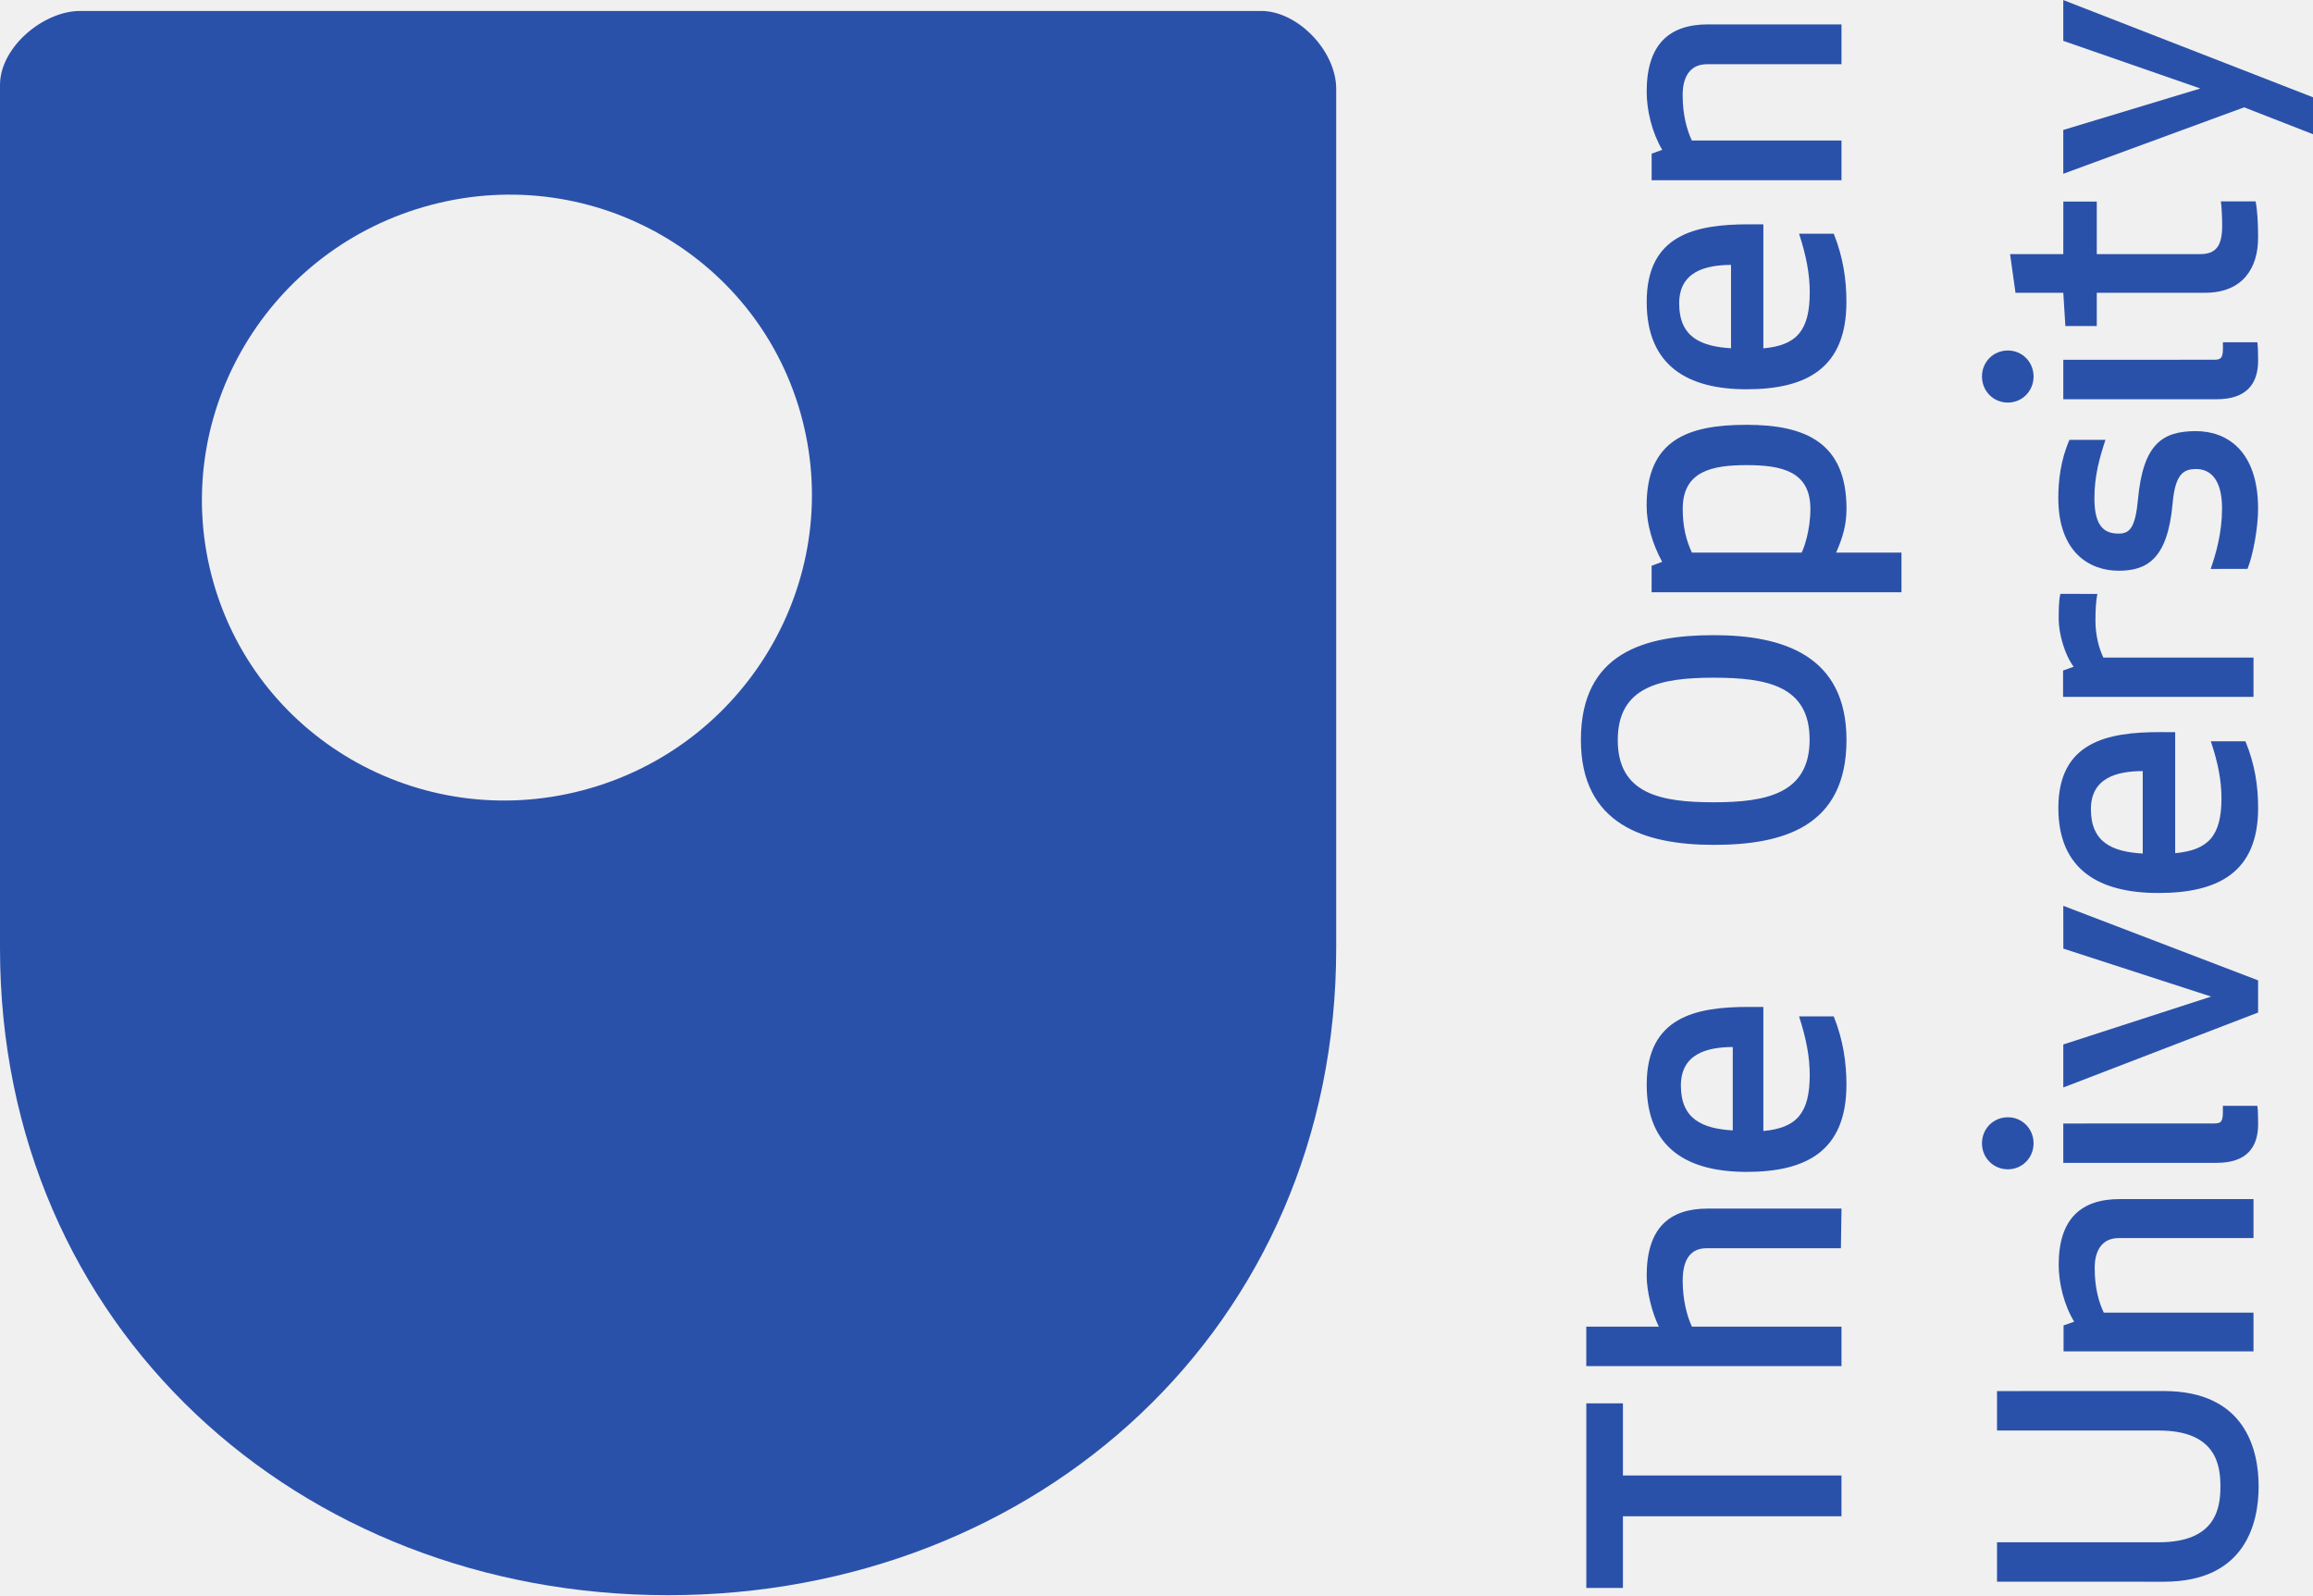
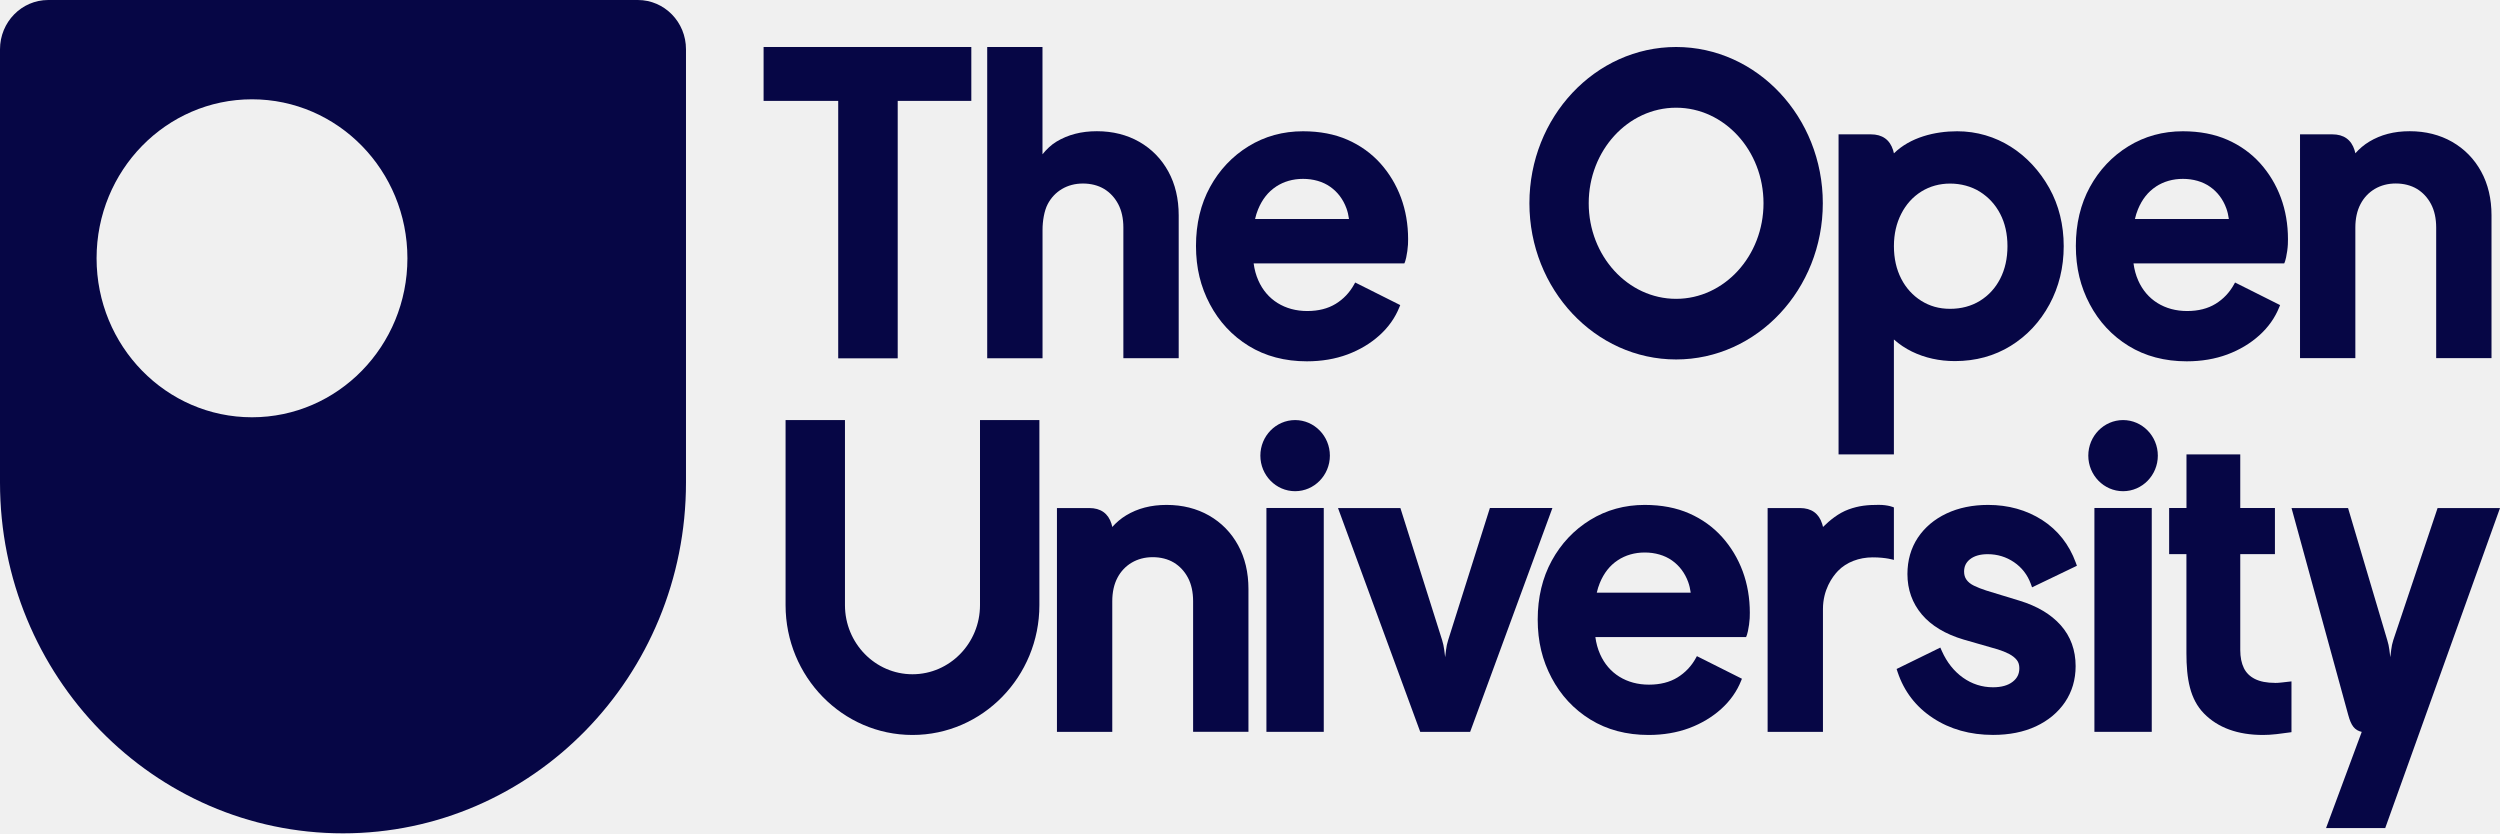
- <svg xmlns="http://www.w3.org/2000/svg" width="87" height="60" viewBox="0 0 87 60" fill="none">
-   <g clip-path="url(#clip0_834_8212)">
-     <path d="M62.123 21.28L62.52 21.132C62.164 20.48 61.935 19.723 61.935 19.025C61.935 16.564 63.454 15.978 65.695 15.978C67.95 15.978 69.453 16.676 69.453 19.137C69.453 19.723 69.32 20.203 69.064 20.784H71.521V22.277H62.123V21.28ZM65.695 17.495C64.408 17.495 63.293 17.713 63.293 19.137C63.293 19.851 63.439 20.358 63.638 20.784H67.767C67.852 20.621 68.095 19.953 68.095 19.137C68.095 17.713 66.99 17.495 65.695 17.495Z" fill="#2A51AA" />
-     <path d="M69.264 55.497V57.031H61.044V59.727H59.667V52.784H61.044V55.497H69.264Z" fill="#2A51AA" />
-     <path d="M64.186 46.95C63.513 46.95 63.292 47.489 63.292 48.166C63.292 48.9 63.454 49.501 63.639 49.899H69.265V51.383H59.666V49.899H62.395C62.135 49.37 61.937 48.562 61.937 47.986C61.937 46.182 62.792 45.458 64.236 45.458H69.265L69.243 46.95H64.186" fill="#2A51AA" />
-     <path d="M64.46 31.778C61.854 31.778 59.463 31.006 59.463 27.829C59.463 24.554 61.854 23.89 64.46 23.89C67.059 23.89 69.451 24.65 69.453 27.829C69.453 31.104 67.058 31.778 64.46 31.778ZM64.46 30.176C66.459 30.176 68.066 29.842 68.066 27.818C68.066 25.795 66.459 25.49 64.46 25.49C62.459 25.49 60.85 25.816 60.85 27.835C60.85 29.86 62.459 30.176 64.46 30.176" fill="#2A51AA" />
-     <path d="M63.291 3.597C63.291 3.431 63.266 2.416 64.208 2.416H69.265V0.918H64.235C62.793 0.919 61.937 1.659 61.937 3.45C61.937 4.15 62.14 4.997 62.522 5.635L62.124 5.779V6.78H69.265V5.285H63.636C63.453 4.893 63.292 4.324 63.291 3.597" fill="#2A51AA" />
-     <path d="M66.326 13.102C67.573 12.991 68.071 12.439 68.071 10.994C68.071 10.322 67.945 9.636 67.669 8.79H68.974C69.332 9.682 69.451 10.537 69.45 11.36C69.451 13.847 67.95 14.642 65.695 14.642C63.49 14.642 61.938 13.766 61.938 11.36C61.936 8.819 63.78 8.442 65.757 8.437H66.326V13.102ZM65.11 13.099V9.964C64.159 9.968 63.16 10.209 63.16 11.413C63.16 12.68 63.975 13.03 65.11 13.099" fill="#2A51AA" />
-     <path d="M66.326 42.54C67.573 42.428 68.07 41.874 68.07 40.431C68.07 39.759 67.943 39.075 67.669 38.23H68.974C69.33 39.118 69.451 39.978 69.451 40.798C69.45 43.286 67.95 44.078 65.695 44.078C63.49 44.078 61.938 43.204 61.938 40.798C61.938 38.253 63.78 37.873 65.758 37.873H66.326V42.54ZM65.175 42.518V39.381C64.224 39.386 63.224 39.626 63.224 40.833C63.224 42.098 64.04 42.45 65.175 42.518" fill="#2A51AA" />
-     <path d="M75.115 53.806H81.2C83.355 53.806 83.518 55.106 83.518 55.911C83.518 56.716 83.353 58.011 81.198 58.009H75.115V59.492L81.388 59.493C84.473 59.496 84.955 57.263 84.955 55.911C84.957 54.559 84.473 52.321 81.388 52.321L75.115 52.322V53.806Z" fill="#2A51AA" />
-     <path d="M75.524 42.024C76.063 42.022 76.49 42.458 76.49 43.003C76.49 43.547 76.063 43.981 75.524 43.981C74.975 43.981 74.549 43.547 74.549 43.003C74.549 42.456 74.973 42.024 75.524 42.024Z" fill="#2A51AA" />
-     <path d="M83.374 43.738H77.607V42.258L83.24 42.256C83.497 42.256 83.61 42.24 83.61 41.846V41.594H84.907C84.928 41.762 84.936 41.939 84.936 42.283C84.936 43.148 84.512 43.74 83.374 43.738" fill="#2A51AA" />
-     <path d="M83.373 15.017H77.608V13.533L83.243 13.531C83.496 13.531 83.612 13.514 83.612 13.123L83.611 12.874H84.907C84.927 13.036 84.936 13.216 84.936 13.561C84.936 14.424 84.511 15.017 83.373 15.017" fill="#2A51AA" />
-     <path d="M77.609 35.68L77.608 34.07L84.935 36.874V38.084L77.608 40.903V39.285L83.169 37.484L77.609 35.68" fill="#2A51AA" />
-     <path d="M81.816 32.09C83.062 31.977 83.557 31.437 83.557 30.029C83.557 29.372 83.433 28.704 83.157 27.882H84.458C84.82 28.752 84.936 29.586 84.936 30.389C84.936 32.815 83.434 33.588 81.182 33.588C78.977 33.588 77.422 32.731 77.422 30.389C77.422 27.907 79.267 27.534 81.242 27.537L81.816 27.538V32.09ZM80.596 29.003C79.646 29.005 78.646 29.242 78.646 30.436C78.646 31.691 79.459 32.039 80.596 32.104V29.003Z" fill="#2A51AA" />
-     <path d="M78.888 22.339C78.833 22.634 78.817 22.958 78.817 23.332C78.817 23.881 78.938 24.361 79.115 24.733H84.762V26.211H77.599V25.221L77.998 25.077C77.656 24.629 77.435 23.817 77.435 23.296C77.435 22.98 77.435 22.607 77.497 22.337L78.888 22.339" fill="#2A51AA" />
-     <path d="M82.598 16.216C83.737 16.216 84.935 16.93 84.935 19.139C84.935 19.828 84.752 20.867 84.536 21.397L83.151 21.399C83.353 20.825 83.579 20.026 83.579 19.125C83.579 17.973 83.092 17.642 82.61 17.642C82.134 17.642 81.821 17.813 81.72 18.928C81.535 21.039 80.747 21.467 79.688 21.467C78.62 21.467 77.42 20.799 77.42 18.729C77.42 18.073 77.512 17.288 77.84 16.543L79.193 16.545C78.965 17.245 78.778 17.899 78.778 18.743C78.778 19.84 79.183 20.07 79.692 20.07C80.105 20.07 80.317 19.856 80.418 18.771C80.612 16.697 81.335 16.216 82.598 16.216" fill="#2A51AA" />
-     <path d="M84.84 7.574C84.908 7.907 84.935 8.391 84.935 8.939C84.935 10.104 84.341 11.012 82.938 11.012L78.867 11.014V12.264H77.686L77.608 11.014H75.81L75.606 9.558H77.608L77.609 7.582H78.867V9.558H82.76C83.362 9.558 83.584 9.234 83.584 8.486C83.585 8.197 83.559 7.704 83.535 7.574H84.84" fill="#2A51AA" />
-     <path d="M77.607 0.002V1.537L82.762 3.328L77.607 4.888V6.536L84.409 4.037L87 5.048V3.659L77.607 0.002Z" fill="#2A51AA" />
-     <path d="M78.789 47.719C78.789 47.556 78.764 46.568 79.701 46.568H84.762V45.101H79.733C78.291 45.101 77.434 45.827 77.434 47.575C77.434 48.261 77.636 49.089 78.017 49.713L77.618 49.852V50.829H84.762V49.373H79.131C78.946 48.988 78.789 48.43 78.789 47.719" fill="#2A51AA" />
-     <path d="M75.524 13.183C76.063 13.183 76.49 13.615 76.49 14.161C76.49 14.707 76.063 15.142 75.524 15.142C74.975 15.142 74.549 14.707 74.549 14.161C74.549 13.613 74.975 13.183 75.524 13.183Z" fill="#2A51AA" />
-     <path d="M21.901 29.73C15.761 31.337 9.517 27.709 7.952 21.626C6.389 15.543 10.097 9.309 16.237 7.701C22.376 6.094 28.619 9.724 30.183 15.806C31.746 21.889 28.036 28.124 21.901 29.73ZM47.435 0.412H3.015C1.631 0.412 0 1.776 0 3.196V35.668C0 49.93 11.251 60 25.127 60C39.008 60 50.259 49.93 50.259 35.668V3.341C50.259 1.921 48.817 0.412 47.435 0.412Z" fill="#2A51AA" />
+ <svg xmlns="http://www.w3.org/2000/svg" width="144" height="48" viewBox="0 0 144 48" fill="none">
+   <g id="OU_Master_LOGO_BLUE_63mm 1" clip-path="url(#clip0_1039_1088)">
+     <path id="Vector" d="M36.738 0H2.777C1.243 0 0 1.271 0 2.841V27.79C0 38.953 8.847 48 19.756 48C30.666 48 39.513 38.953 39.513 27.79V2.841C39.516 1.271 38.273 0 36.738 0ZM14.515 24.035C9.57 24.035 5.563 19.936 5.563 14.877C5.563 9.819 9.572 5.72 14.515 5.72C19.457 5.72 23.467 9.819 23.467 14.877C23.467 19.936 19.46 24.035 14.515 24.035Z" fill="#060645" />
+     <g id="Group">
+       <path id="Vector_2" d="M48.281 20.64H51.708V5.811H55.948V2.707H43.983V5.811H48.281V20.64Z" fill="#060645" />
+       <path id="Vector_3" d="M96.544 20.705C101.203 20.705 104.994 16.668 104.994 11.706C104.994 6.744 101.203 2.707 96.544 2.707C91.885 2.707 88.094 6.744 88.094 11.706C88.094 16.668 91.885 20.705 96.544 20.705ZM96.544 6.204C99.321 6.204 101.578 8.674 101.578 11.708C101.578 14.743 99.319 17.213 96.544 17.213C93.769 17.213 91.51 14.743 91.51 11.708C91.51 8.674 93.769 6.204 96.544 6.204Z" fill="#060645" />
+       <g id="Group_2">
+         <path id="Vector_4" d="M76.249 29.26H72.946V42.154H76.249V29.26Z" fill="#060645" />
+         <path id="Vector_5" d="M74.599 24.196C73.495 24.196 72.597 25.116 72.597 26.244C72.597 27.373 73.495 28.293 74.599 28.293C75.702 28.293 76.601 27.373 76.601 26.244C76.601 25.116 75.702 24.196 74.599 24.196Z" fill="#060645" />
+       </g>
+       <g id="Group_3">
+         <path id="Vector_6" d="M123.941 29.26H120.638V42.154H123.941V29.26Z" fill="#060645" />
+         <path id="Vector_7" d="M122.289 24.196C121.185 24.196 120.286 25.116 120.286 26.244C120.286 27.373 121.185 28.293 122.289 28.293C123.392 28.293 124.291 27.373 124.291 26.244C124.291 25.116 123.392 24.196 122.289 24.196Z" fill="#060645" />
+       </g>
+       <path id="Vector_8" d="M113.471 32.214C113.712 32.021 114.054 31.921 114.49 31.921C115.05 31.921 115.559 32.077 116.009 32.383C116.455 32.687 116.779 33.104 116.968 33.614L117.047 33.83L119.63 32.588L119.564 32.405C119.18 31.357 118.529 30.532 117.625 29.951C116.726 29.376 115.68 29.083 114.514 29.083C113.62 29.083 112.814 29.249 112.12 29.577C111.418 29.908 110.864 30.378 110.467 30.972C110.071 31.572 109.868 32.276 109.868 33.069C109.868 33.961 110.149 34.743 110.701 35.397C111.248 36.042 112.057 36.528 113.108 36.84L115.071 37.404C115.307 37.477 115.531 37.566 115.73 37.67C115.917 37.77 116.067 37.888 116.172 38.023C116.266 38.141 116.314 38.3 116.314 38.488C116.314 38.818 116.193 39.066 115.93 39.27C115.659 39.482 115.278 39.587 114.797 39.587C114.167 39.587 113.586 39.401 113.071 39.036C112.554 38.67 112.141 38.152 111.849 37.496L111.763 37.3L109.245 38.533L109.303 38.711C109.671 39.821 110.354 40.713 111.342 41.361C112.322 42.006 113.484 42.331 114.8 42.331C115.738 42.331 116.568 42.165 117.27 41.837C117.979 41.506 118.542 41.036 118.944 40.444C119.348 39.845 119.556 39.149 119.556 38.369C119.556 37.447 119.267 36.654 118.697 36.012C118.137 35.383 117.336 34.907 116.319 34.598L114.401 34.012C114.13 33.924 113.891 33.83 113.689 33.73C113.507 33.641 113.365 33.526 113.268 33.389C113.176 33.262 113.132 33.104 113.132 32.926C113.132 32.625 113.239 32.4 113.473 32.211H113.471V32.214Z" fill="#060645" />
+       <path id="Vector_9" d="M67.297 9.881C66.9 9.155 66.338 8.58 65.626 8.171C64.916 7.765 64.094 7.558 63.182 7.558C62.27 7.558 61.514 7.76 60.849 8.16C60.56 8.332 60.276 8.604 60.047 8.886V2.707H56.863V20.635H60.05V13.243C60.05 12.719 60.15 12.133 60.347 11.759C60.541 11.389 60.82 11.093 61.169 10.886C61.521 10.679 61.926 10.571 62.378 10.571C62.83 10.571 63.253 10.676 63.597 10.883C63.939 11.09 64.212 11.386 64.409 11.757C64.606 12.13 64.706 12.587 64.706 13.111V20.632H67.893V12.402C67.893 11.453 67.693 10.604 67.297 9.881Z" fill="#060645" />
+       <path id="Vector_10" d="M56.448 34.856C56.448 37.05 54.703 38.837 52.559 38.837C50.415 38.837 48.67 37.052 48.67 34.856V24.196H45.249V34.856C45.249 38.98 48.528 42.334 52.559 42.334C56.589 42.334 59.869 38.98 59.869 34.856V24.196H56.448V34.856Z" fill="#060645" />
+       <path id="Vector_11" d="M81.06 14.485C81.104 14.157 81.107 13.99 81.107 13.775C81.107 12.926 80.968 12.12 80.697 11.386C80.424 10.649 80.025 9.985 79.51 9.41C78.992 8.835 78.359 8.378 77.62 8.053C76.885 7.728 76.02 7.561 75.053 7.561C73.902 7.561 72.846 7.851 71.913 8.427C70.981 8.999 70.237 9.789 69.698 10.773C69.16 11.757 68.889 12.896 68.889 14.165C68.889 15.434 69.157 16.517 69.688 17.52C70.219 18.527 70.97 19.337 71.926 19.925C72.88 20.514 74.007 20.812 75.279 20.812C76.123 20.812 76.911 20.678 77.615 20.417C78.319 20.154 78.939 19.783 79.454 19.318C79.975 18.85 80.361 18.302 80.605 17.692L80.653 17.573L78.059 16.272L77.996 16.385C77.741 16.85 77.384 17.227 76.937 17.501C76.49 17.775 75.941 17.915 75.298 17.915C74.654 17.915 74.081 17.759 73.59 17.455C73.101 17.151 72.728 16.713 72.481 16.157C72.347 15.856 72.257 15.525 72.21 15.173H80.889C80.889 15.173 80.981 15.036 81.057 14.49V14.485H81.06ZM73.498 10.749C73.95 10.453 74.475 10.303 75.056 10.303C75.636 10.303 76.194 10.456 76.622 10.76C77.05 11.061 77.365 11.48 77.555 11.999C77.626 12.192 77.673 12.396 77.702 12.614H72.292C72.336 12.418 72.394 12.232 72.465 12.06C72.699 11.488 73.046 11.047 73.498 10.752V10.749Z" fill="#060645" />
+       <path id="Vector_12" d="M131.74 14.485C131.785 14.157 131.787 13.99 131.787 13.775C131.787 12.926 131.648 12.12 131.377 11.386C131.104 10.649 130.705 9.985 130.19 9.41C129.672 8.835 129.039 8.378 128.3 8.053C127.565 7.728 126.7 7.561 125.733 7.561C124.582 7.561 123.526 7.851 122.593 8.427C121.661 8.999 120.917 9.789 120.378 10.773C119.84 11.757 119.569 12.896 119.569 14.165C119.569 15.434 119.837 16.517 120.368 17.52C120.899 18.527 121.65 19.337 122.607 19.925C123.56 20.514 124.688 20.812 125.959 20.812C126.803 20.812 127.591 20.678 128.295 20.417C128.999 20.154 129.619 19.783 130.134 19.318C130.655 18.85 131.041 18.302 131.285 17.692L131.333 17.573L128.739 16.272L128.676 16.385C128.421 16.85 128.064 17.227 127.617 17.501C127.171 17.775 126.621 17.915 125.978 17.915C125.334 17.915 124.761 17.759 124.27 17.455C123.781 17.151 123.408 16.713 123.161 16.157C123.027 15.856 122.938 15.525 122.89 15.173H131.569C131.569 15.173 131.661 15.036 131.737 14.49V14.485H131.74ZM124.178 10.749C124.63 10.453 125.155 10.303 125.736 10.303C126.317 10.303 126.874 10.456 127.302 10.76C127.73 11.061 128.046 11.48 128.235 11.999C128.306 12.192 128.353 12.396 128.382 12.614H122.972C123.016 12.418 123.074 12.232 123.145 12.06C123.379 11.488 123.726 11.047 124.178 10.752V10.749Z" fill="#060645" />
+       <path id="Vector_13" d="M100.743 36.007C100.787 35.679 100.79 35.512 100.79 35.297C100.79 34.448 100.651 33.641 100.38 32.908C100.107 32.171 99.707 31.507 99.192 30.932C98.675 30.357 98.042 29.9 97.303 29.575C96.568 29.249 95.703 29.083 94.736 29.083C93.585 29.083 92.529 29.373 91.596 29.948C90.663 30.521 89.92 31.311 89.381 32.295C88.843 33.279 88.572 34.418 88.572 35.687C88.572 36.956 88.84 38.039 89.371 39.041C89.901 40.049 90.653 40.858 91.609 41.447C92.563 42.036 93.69 42.334 94.962 42.334C95.806 42.334 96.594 42.2 97.298 41.939C98.002 41.675 98.622 41.304 99.137 40.84C99.657 40.372 100.044 39.824 100.288 39.213L100.335 39.095L97.742 37.794L97.679 37.907C97.424 38.372 97.067 38.748 96.62 39.023C96.173 39.297 95.624 39.436 94.981 39.436C94.337 39.436 93.764 39.281 93.273 38.977C92.784 38.673 92.411 38.235 92.164 37.679C92.03 37.377 91.94 37.047 91.893 36.695H100.572C100.572 36.695 100.664 36.558 100.74 36.012V36.007H100.743ZM93.181 32.271C93.633 31.975 94.158 31.824 94.739 31.824C95.32 31.824 95.876 31.978 96.305 32.281C96.733 32.582 97.048 33.002 97.238 33.52C97.308 33.714 97.356 33.918 97.385 34.136H91.975C92.019 33.94 92.077 33.754 92.148 33.582C92.382 33.01 92.729 32.569 93.181 32.273V32.271Z" fill="#060645" />
+       <path id="Vector_14" d="M131.044 39.334C130.571 39.334 130.179 39.259 129.882 39.108C129.593 38.963 129.38 38.754 129.246 38.48C129.11 38.2 129.039 37.851 129.039 37.447V31.919H131.036V29.26H129.039V26.172H125.941V29.26H124.942V31.919H125.938V37.614C125.938 39.1 126.143 40.272 126.947 41.095C127.751 41.917 128.894 42.334 130.35 42.334C130.586 42.334 130.849 42.318 131.13 42.286C131.411 42.253 131.661 42.221 131.877 42.189L131.989 42.173V39.248L131.414 39.313C131.272 39.329 131.149 39.337 131.044 39.337V39.334Z" fill="#060645" />
+       <path id="Vector_15" d="M89.413 29.26H85.818L83.414 36.87C83.356 37.052 83.314 37.24 83.293 37.431L83.241 37.853L83.188 37.431C83.164 37.24 83.122 37.052 83.067 36.872L80.663 29.263H77.069L81.806 42.157H84.68L89.418 29.263H89.413V29.26Z" fill="#060645" />
+       <path id="Vector_16" d="M140.406 29.26L137.854 36.87C137.796 37.052 137.754 37.24 137.733 37.431L137.681 37.853L137.628 37.431C137.605 37.24 137.563 37.052 137.507 36.872L135.248 29.263H131.992L135.258 41.181C135.426 41.802 135.626 42.062 136.036 42.157L133.981 47.696H137.389L144 29.263H140.406V29.26Z" fill="#060645" />
+       <path id="Vector_17" d="M135.623 8.65C135.434 8.05 135.006 7.738 134.339 7.738H132.481V20.629H135.668V13.111C135.668 12.587 135.768 12.13 135.965 11.757C136.159 11.386 136.438 11.09 136.787 10.883C137.139 10.676 137.544 10.569 137.996 10.569C138.448 10.569 138.871 10.674 139.215 10.88C139.557 11.088 139.83 11.383 140.027 11.754C140.224 12.128 140.324 12.585 140.324 13.109V20.627H143.511V12.402C143.511 11.453 143.312 10.604 142.915 9.881C142.518 9.155 141.956 8.58 141.244 8.171C140.534 7.765 139.712 7.558 138.8 7.558C137.888 7.558 137.132 7.76 136.467 8.16C136.167 8.34 135.894 8.574 135.668 8.83C135.668 8.83 135.647 8.725 135.621 8.647L135.623 8.65Z" fill="#060645" />
+       <path id="Vector_18" d="M112.737 7.561C111.437 7.561 110.028 7.913 109.09 8.832C109.09 8.832 109.069 8.728 109.043 8.65C108.854 8.05 108.426 7.738 107.758 7.738H105.901V26.172H109.088V19.554L109.096 19.56C109.403 19.834 109.75 20.065 110.126 20.25C110.877 20.616 111.71 20.799 112.603 20.799C113.796 20.799 114.879 20.503 115.817 19.922C116.755 19.342 117.506 18.538 118.05 17.533C118.594 16.528 118.87 15.399 118.87 14.181C118.87 12.964 118.592 11.816 118.037 10.827C116.923 8.846 115.01 7.561 112.732 7.561H112.737ZM115.21 16.057C114.934 16.595 114.54 17.022 114.043 17.329C113.547 17.633 112.969 17.788 112.328 17.788C111.686 17.788 111.158 17.633 110.667 17.329C110.178 17.022 109.787 16.595 109.511 16.057C109.232 15.517 109.09 14.886 109.09 14.181C109.09 13.477 109.232 12.864 109.511 12.316C109.789 11.77 110.178 11.34 110.667 11.034C111.156 10.73 111.715 10.574 112.328 10.574C112.94 10.574 113.547 10.733 114.043 11.044C114.543 11.359 114.934 11.786 115.21 12.316C115.489 12.848 115.63 13.477 115.63 14.181C115.63 14.886 115.489 15.517 115.21 16.057Z" fill="#060645" />
+       <path id="Vector_19" d="M64.023 30.174C63.834 29.575 63.405 29.263 62.738 29.263H60.88V42.154H64.067V34.636C64.067 34.112 64.167 33.655 64.364 33.281C64.559 32.91 64.837 32.615 65.187 32.408C65.539 32.201 65.944 32.093 66.395 32.093C66.847 32.093 67.27 32.198 67.615 32.405C67.956 32.612 68.23 32.908 68.427 33.279C68.624 33.652 68.723 34.109 68.723 34.633V42.151H71.911V33.926C71.911 32.977 71.711 32.128 71.314 31.405C70.917 30.679 70.355 30.104 69.643 29.696C68.934 29.29 68.111 29.083 67.2 29.083C66.288 29.083 65.531 29.284 64.866 29.685C64.567 29.865 64.293 30.099 64.067 30.354C64.067 30.354 64.046 30.249 64.02 30.171L64.023 30.174Z" fill="#060645" />
+       <path id="Vector_20" d="M105.005 30.357C105.005 30.357 104.984 30.252 104.957 30.174C104.768 29.575 104.34 29.263 103.672 29.263H101.815V42.154H105.002V35.082C105.002 33.977 105.535 33.23 105.869 32.883C106.353 32.381 107.086 32.104 107.866 32.104C108.646 32.104 109.088 32.252 109.088 32.252V29.228C109.088 29.228 108.786 29.08 108.215 29.08C107.564 29.08 107.07 29.128 106.484 29.341C105.898 29.553 105.396 29.967 105.005 30.354V30.357Z" fill="#060645" />
+     </g>
  </g>
  <defs>
-     <clipPath id="clip0_834_8212">
-       <rect width="87" height="60" fill="white" />
+     <clipPath id="clip0_1039_1088">
+       <rect width="144" height="48" fill="white" />
    </clipPath>
  </defs>
</svg>
